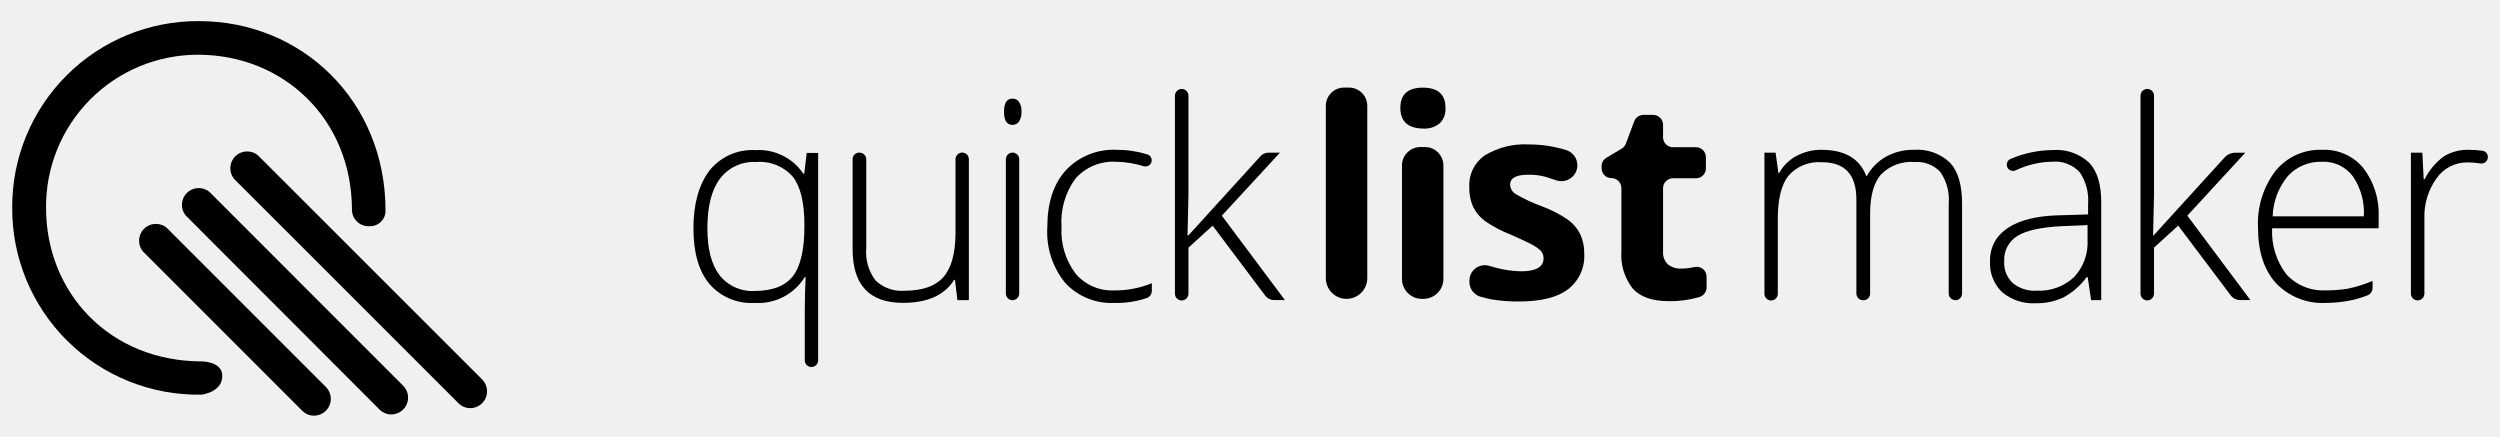
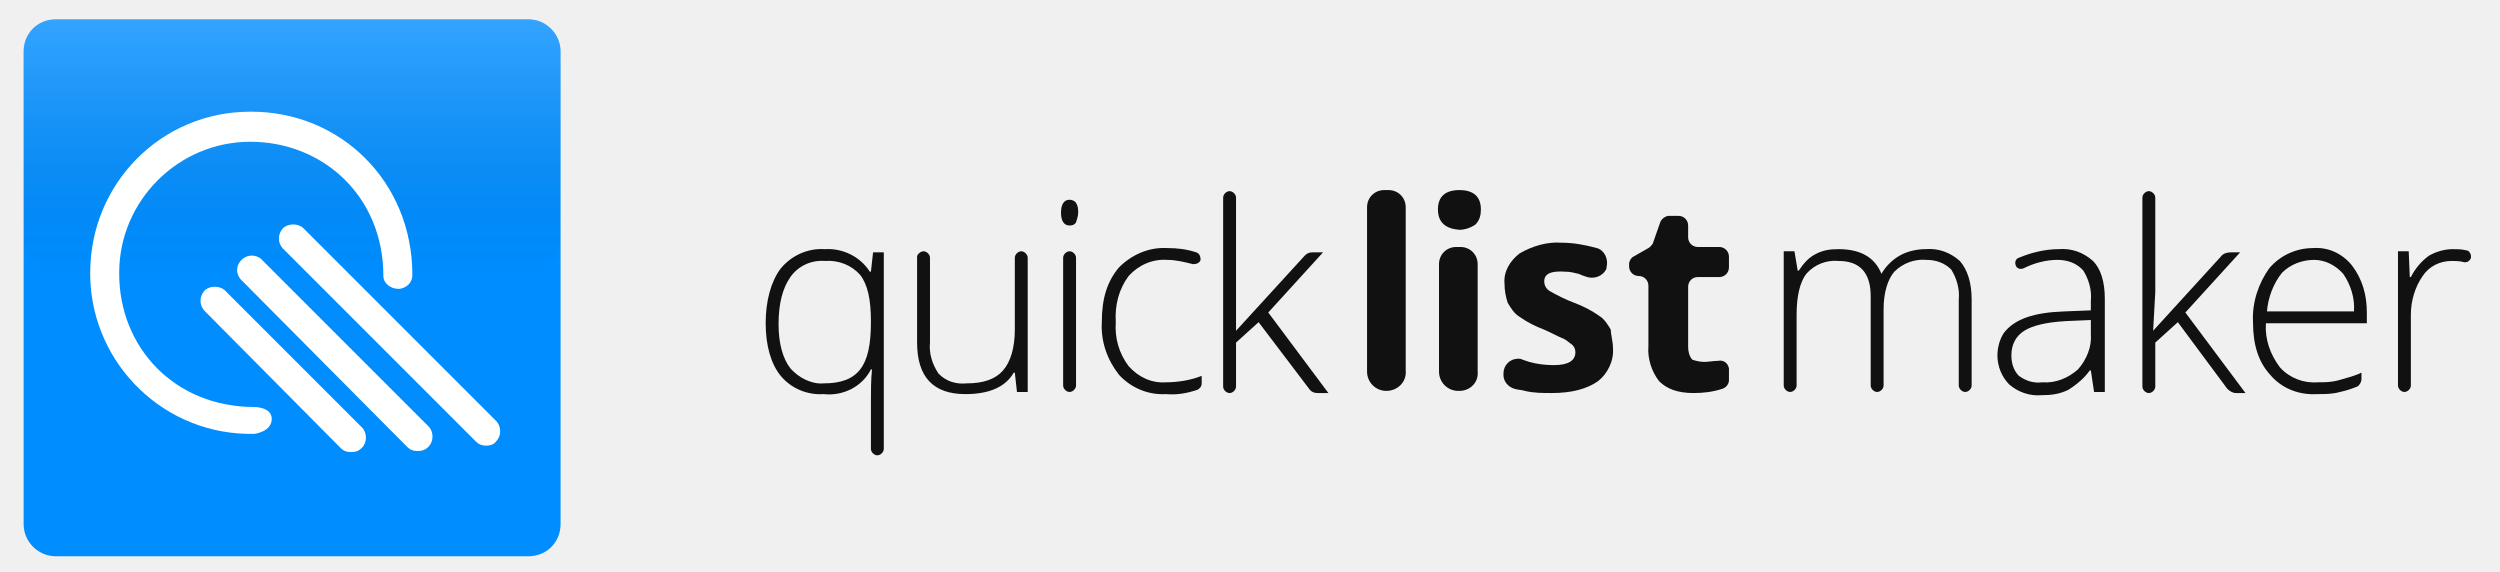
- <svg xmlns="http://www.w3.org/2000/svg" width="325.74" height="56.91" viewBox="0 0 325.74 56.91">
-   <path d="M254.78,39.11a.87.87,0,0,1-.87-.87V26.5a6.28,6.28,0,0,0-1.1-4.1,4.17,4.17,0,0,0-3.36-1.29,5.49,5.49,0,0,0-4.37,1.63q-1.41,1.63-1.41,5.11v10.4a.87.87,0,0,1-.87.87h-.05a.87.87,0,0,1-.87-.87V26q0-4.86-4.46-4.86a5.25,5.25,0,0,0-4.4,1.76q-1.38,1.76-1.38,5.63v9.75a.87.87,0,0,1-.87.87h0a.87.87,0,0,1-.87-.87V19.89h1.45l.37,2.64h.11a5.51,5.51,0,0,1,2.26-2.22,6.75,6.75,0,0,1,3.24-.79q4.54,0,5.84,3.41h.07a6.54,6.54,0,0,1,2.52-2.53,7.26,7.26,0,0,1,3.6-.88,6.17,6.17,0,0,1,4.72,1.68q1.57,1.68,1.57,5.34V38.25a.87.87,0,0,1-.87.87Z" />
-   <path d="M272.46,39.11l-.44-3h-.14a9.13,9.13,0,0,1-3,2.63,8,8,0,0,1-3.62.77,6.26,6.26,0,0,1-4.4-1.45,5.19,5.19,0,0,1-1.57-4,5,5,0,0,1,.94-3.08q2.17-2.81,8.18-2.93l3.66-.11V26.61A6.54,6.54,0,0,0,271,22.47a4.32,4.32,0,0,0-3.59-1.4,11.53,11.53,0,0,0-4.77,1.12.82.82,0,0,1-1.1-.41h0a.82.82,0,0,1,.42-1.07,14.3,14.3,0,0,1,5.52-1.16,6.24,6.24,0,0,1,4.73,1.65q1.57,1.64,1.57,5.13V39.11Zm-7.08-1.24a6.6,6.6,0,0,0,4.86-1.76A6.57,6.57,0,0,0,272,31.23V29.33l-3.36.14q-4.05.2-5.78,1.27a3.64,3.64,0,0,0-1.72,3.33,3.58,3.58,0,0,0,1.1,2.8A4.49,4.49,0,0,0,265.38,37.88Z" />
-   <path d="M280.6,30.68l9.27-10.18a1.85,1.85,0,0,1,1.37-.6h1.31L285,28.1l8.22,11h-1.33a1.55,1.55,0,0,1-1.24-.62l-6.84-9.09-3.15,2.87v6a.88.88,0,0,1-.88.88h0a.88.88,0,0,1-.88-.88V12.47a.88.88,0,0,1,.88-.88h0a.88.88,0,0,1,.88.88V25.39l-.12,5.29Z" />
-   <path d="M303.09,39.47a8.38,8.38,0,0,1-6.54-2.58q-2.34-2.58-2.34-7.23a11.28,11.28,0,0,1,2.26-7.37,7.47,7.47,0,0,1,6.1-2.77,6.59,6.59,0,0,1,5.36,2.37,9.79,9.79,0,0,1,2,6.44v1.41H296.05a9.09,9.09,0,0,0,1.85,6,6.51,6.51,0,0,0,5.19,2.09,16.12,16.12,0,0,0,2.89-.23,17.54,17.54,0,0,0,3.16-1v.88a1.05,1.05,0,0,1-.66,1,13.06,13.06,0,0,1-2.35.69A16.72,16.72,0,0,1,303.09,39.47Zm-.51-18.39a5.76,5.76,0,0,0-4.46,1.83,8.63,8.63,0,0,0-2,5.28H308A8.39,8.39,0,0,0,306.59,23,4.78,4.78,0,0,0,302.58,21.07Z" />
-   <path d="M321.69,19.52a14,14,0,0,1,1.76.12.82.82,0,0,1,.69,1v0a.84.84,0,0,1-1,.65,10.49,10.49,0,0,0-1.68-.13,4.84,4.84,0,0,0-4,2.09,8.5,8.5,0,0,0-1.57,5.27v9.74a.88.88,0,0,1-.88.88h0a.88.88,0,0,1-.88-.88V19.89h1.49l.18,3.47h.12a8.14,8.14,0,0,1,2.53-3A5.92,5.92,0,0,1,321.69,19.52Z" />
-   <path d="M98.31,39.47A7.21,7.21,0,0,1,92.44,37q-2.09-2.51-2.09-7.25t2.09-7.53a7.15,7.15,0,0,1,6-2.66,7,7,0,0,1,6.24,3.08h.11l.32-2.71h1.49V46.95a.87.87,0,0,1-.87.87h0a.87.87,0,0,1-.87-.87V40.49q0-2.16.11-4.39h-.11A7.13,7.13,0,0,1,98.31,39.47Zm0-1.56q3.5,0,5-1.93t1.5-6.47V29.3q0-4.33-1.5-6.26a5.7,5.7,0,0,0-4.79-1.93,5.51,5.51,0,0,0-4.73,2.19q-1.62,2.19-1.62,6.44,0,4.05,1.58,6.11A5.42,5.42,0,0,0,98.35,37.91Z" />
-   <path d="M112,19.89a.87.87,0,0,1,.87.87V32.34a6.08,6.08,0,0,0,1.22,4.22,4.93,4.93,0,0,0,3.79,1.32q3.43,0,5-1.73t1.62-5.64V20.75a.87.87,0,0,1,.87-.87h0a.87.87,0,0,1,.87.87V39.11h-1.49l-.32-2.65h-.11q-1.87,3-6.67,3-6.56,0-6.56-7V20.75a.87.87,0,0,1,.87-.87Z" />
-   <path d="M130.82,14.55q0-1.7,1.11-1.7a1,1,0,0,1,.86.44,2.18,2.18,0,0,1,.31,1.26,2.23,2.23,0,0,1-.31,1.26,1,1,0,0,1-.86.46Q130.81,16.26,130.82,14.55Zm1.12,24.57h0a.88.88,0,0,1-.88-.88V20.75a.87.87,0,0,1,.87-.87h0a.87.87,0,0,1,.87.87V38.24A.88.88,0,0,1,131.94,39.11Z" />
-   <path d="M145.26,39.47a8.23,8.23,0,0,1-6.46-2.6,10.47,10.47,0,0,1-2.34-7.25q0-4.78,2.42-7.44a8.52,8.52,0,0,1,6.63-2.66,13.39,13.39,0,0,1,4,.6.82.82,0,0,1,.52,1h0a.83.83,0,0,1-1,.54,12.84,12.84,0,0,0-3.54-.58,6.58,6.58,0,0,0-5.36,2.18,9.57,9.57,0,0,0-1.82,6.29,9.28,9.28,0,0,0,1.82,6.09,6.24,6.24,0,0,0,5.09,2.2,12.51,12.51,0,0,0,4.86-.94v1a1,1,0,0,1-.6.91A12.05,12.05,0,0,1,145.26,39.47Z" />
-   <path d="M154.84,30.68l9.39-10.32a1.42,1.42,0,0,1,1.05-.47h1.49l-7.57,8.21,8.22,11H166a1.41,1.41,0,0,1-1.13-.56L158,29.4l-3.15,2.87v6a.88.88,0,0,1-.88.88h0a.88.88,0,0,1-.88-.88V12.47a.88.88,0,0,1,.88-.88h0a.88.88,0,0,1,.88.88V25.39l-.12,5.29Z" />
-   <path d="M175.45,38.94h0a2.7,2.7,0,0,1-2.7-2.7V13.79a2.38,2.38,0,0,1,2.38-2.38h.64a2.38,2.38,0,0,1,2.38,2.38V36.24A2.7,2.7,0,0,1,175.45,38.94Z" />
-   <path d="M182.46,14.05q0-2.63,2.94-2.63t2.94,2.63a2.57,2.57,0,0,1-.73,2,3.09,3.09,0,0,1-2.2.7Q182.46,16.7,182.46,14.05Zm3,24.89h-.19a2.6,2.6,0,0,1-2.6-2.6V21.56a2.4,2.4,0,0,1,2.4-2.4h.6a2.4,2.4,0,0,1,2.4,2.4V36.34A2.6,2.6,0,0,1,185.48,38.94Z" />
-   <path d="M206.42,33.06a5.44,5.44,0,0,1-2.11,4.63q-2.11,1.59-6.32,1.59A19.86,19.86,0,0,1,194.3,39q-.74-.14-1.43-.35a2,2,0,0,1-1.41-1.92v-.18A2,2,0,0,1,194,34.63l.86.24a13.71,13.71,0,0,0,3.32.48q2.94,0,2.94-1.7a1.42,1.42,0,0,0-.39-1,5.64,5.64,0,0,0-1.34-.9q-1-.5-2.55-1.18a16,16,0,0,1-3.35-1.77,5,5,0,0,1-1.56-1.87,6.17,6.17,0,0,1-.49-2.59,4.7,4.7,0,0,1,2-4.08,10,10,0,0,1,5.79-1.44,16.14,16.14,0,0,1,4.88.75,2.07,2.07,0,0,1,1.25,2.77l0,0a2.09,2.09,0,0,1-2.64,1.14q-.63-.22-1.21-.4a7.6,7.6,0,0,0-1.75-.3q-3-.17-3,1.27a1.52,1.52,0,0,0,.77,1.26,20.94,20.94,0,0,0,3.37,1.57,15.67,15.67,0,0,1,3.4,1.75,5.19,5.19,0,0,1,1.59,1.87A5.75,5.75,0,0,1,206.42,33.06Z" />
-   <path d="M219,35a9.22,9.22,0,0,0,1.87-.22A1.28,1.28,0,0,1,222.36,36v1.45a1.3,1.3,0,0,1-.91,1.24,13.29,13.29,0,0,1-4,.55q-3.24,0-4.71-1.64a7.12,7.12,0,0,1-1.48-4.91V24.5a1.29,1.29,0,0,0-1.29-1.29h0a1.29,1.29,0,0,1-1.29-1.29v-.26a1.29,1.29,0,0,1,.62-1.1l2-1.19a1.29,1.29,0,0,0,.54-.65l1.09-2.91a1.29,1.29,0,0,1,1.21-.84h1.26a1.29,1.29,0,0,1,1.29,1.29v1.63a1.29,1.29,0,0,0,1.29,1.29h3a1.29,1.29,0,0,1,1.29,1.29v1.47a1.29,1.29,0,0,1-1.29,1.29h-3a1.29,1.29,0,0,0-1.29,1.29v8.24a2.1,2.1,0,0,0,.65,1.7A2.55,2.55,0,0,0,219,35Z" />
-   <path d="M40.93,54.16a2.18,2.18,0,0,1-1.55-.64L18.66,32.8a2.19,2.19,0,0,1,3.09-3.09L42.47,50.43a2.19,2.19,0,0,1-1.55,3.73Z" />
-   <path d="M61.29,53.18a2.18,2.18,0,0,1-1.55-.64L30.55,23.36a2.19,2.19,0,0,1,3.09-3.09L62.83,49.45a2.19,2.19,0,0,1-1.55,3.73Z" />
-   <path d="M51,54a2.18,2.18,0,0,1-1.55-.64L24.18,28.06A2.19,2.19,0,0,1,27.28,25l25.29,25.3A2.19,2.19,0,0,1,51,54Z" />
-   <path d="M26.29,51.42A24.23,24.23,0,0,1,1.59,27,24.18,24.18,0,0,1,25.91,2.75c13.48,0,24.32,10.45,24.32,24.67a2,2,0,0,1-2.08,2.05,2.15,2.15,0,0,1-2.29-2.05c0-12-9-20.29-20.07-20.29A19.78,19.78,0,0,0,6,27.09c0,11.07,8.29,20,20.32,20,0,0,2.46,0,2.63,1.69C29.16,51.06,26.29,51.42,26.29,51.42Z" />
+ <svg xmlns="http://www.w3.org/2000/svg" version="1.1" id="Ebene_1" x="0px" y="0px" viewBox="0 0 232.8 53.2" enable-background="new 0 0 232.8 53.2" xml:space="preserve">
+   <g>
+     <path fill="#111111" d="M183,36.5c-0.3,0-0.6-0.3-0.6-0.6v-8c0.1-1-0.2-2-0.7-2.8c-0.6-0.6-1.4-0.9-2.3-0.9c-1.1-0.1-2.2,0.3-3,1.1   c-0.6,0.7-1,1.9-1,3.5v7.1c0,0.3-0.3,0.6-0.6,0.6l0,0c-0.3,0-0.6-0.3-0.6-0.6v-8.3c0-2.2-1-3.3-3-3.3c-1.1-0.1-2.2,0.3-3,1.2   c-0.6,0.8-0.9,2.1-0.9,3.8v6.6c0,0.3-0.3,0.6-0.6,0.6l0,0c-0.3,0-0.6-0.3-0.6-0.6V23.4h1l0.3,1.8h0.1c0.4-0.6,0.9-1.2,1.5-1.5   c0.7-0.4,1.4-0.5,2.2-0.5c2.1,0,3.4,0.8,4,2.3l0,0c0.4-0.7,1-1.3,1.7-1.7c0.7-0.4,1.6-0.6,2.4-0.6c1.2-0.1,2.3,0.3,3.2,1.1   c0.7,0.8,1.1,2,1.1,3.6v8C183.6,36.2,183.3,36.5,183,36.5L183,36.5z" />
+     <path fill="#111111" d="M195,36.5l-0.3-2h-0.1c-0.5,0.7-1.2,1.3-2,1.8c-0.8,0.4-1.6,0.5-2.5,0.5c-1.1,0.1-2.2-0.3-3-1   c-0.7-0.7-1.1-1.7-1.1-2.7c0-0.7,0.2-1.5,0.6-2.1c1-1.3,2.8-1.9,5.6-2l2.5-0.1V28c0.1-1-0.2-2-0.7-2.8c-0.6-0.7-1.5-1-2.4-1   c-1.1,0-2.2,0.3-3.2,0.8c-0.3,0.1-0.6,0-0.7-0.3l0,0l0,0c-0.1-0.3,0-0.6,0.3-0.7c1.2-0.5,2.5-0.8,3.7-0.8c1.2-0.1,2.3,0.3,3.2,1.1   c0.7,0.7,1.1,1.9,1.1,3.5v8.7H195z M190.2,35.6c1.2,0.1,2.4-0.4,3.3-1.2c0.8-0.9,1.3-2.1,1.2-3.3v-1.3l-2.3,0.1   c-1.8,0.1-3.1,0.4-3.9,0.9c-0.8,0.5-1.2,1.3-1.2,2.3c0,0.7,0.2,1.4,0.7,1.9C188.7,35.5,189.4,35.7,190.2,35.6L190.2,35.6z" />
+     <path fill="#111111" d="M200.5,30.8l6.3-6.9c0.2-0.3,0.6-0.4,0.9-0.4h0.9l-5.1,5.6l5.6,7.5h-0.9c-0.3,0-0.6-0.2-0.8-0.4l-4.6-6.2   l-2.1,1.9V36c0,0.3-0.3,0.6-0.6,0.6l0,0l0,0c-0.3,0-0.6-0.3-0.6-0.6l0,0V18.4c0-0.3,0.3-0.6,0.6-0.6l0,0l0,0c0.3,0,0.6,0.3,0.6,0.6   l0,0v8.8L200.5,30.8L200.5,30.8z" />
+     <path fill="#111111" d="M215.8,36.7c-1.7,0.1-3.3-0.5-4.4-1.8c-1.1-1.2-1.6-2.8-1.6-4.9c-0.1-1.8,0.5-3.6,1.5-5   c1-1.2,2.5-1.9,4.1-1.9c1.4-0.1,2.7,0.5,3.6,1.6c1,1.3,1.4,2.8,1.4,4.4v1H211c-0.1,1.5,0.4,2.9,1.3,4.1c0.9,1,2.2,1.5,3.5,1.4   c0.7,0,1.3,0,2-0.2s1.5-0.4,2.1-0.7v0.6c0,0.3-0.2,0.6-0.4,0.7c-0.5,0.2-1.1,0.4-1.6,0.5C217.2,36.7,216.5,36.7,215.8,36.7z    M215.5,24.2c-1.1,0-2.2,0.4-3,1.2c-0.8,1-1.3,2.3-1.4,3.6h8.1c0.1-1.2-0.3-2.5-1-3.5C217.5,24.7,216.5,24.2,215.5,24.2L215.5,24.2   z" />
+     <path fill="#111111" d="M228.4,23.2c0.4,0,0.8,0,1.2,0.1c0.3,0,0.5,0.3,0.5,0.6c0,0,0,0,0,0.1l0,0c-0.1,0.3-0.4,0.5-0.7,0.4l0,0   c-0.4-0.1-0.8-0.1-1.1-0.1c-1.1,0-2.1,0.5-2.7,1.4c-0.7,1-1.1,2.3-1.1,3.6v6.6c0,0.3-0.3,0.6-0.6,0.6l0,0l0,0   c-0.3,0-0.6-0.3-0.6-0.6l0,0V23.4h1l0.1,2.4h0.1c0.4-0.8,1-1.5,1.7-2C226.9,23.4,227.7,23.2,228.4,23.2z" />
+     <path fill="#111111" d="M76.7,36.7c-1.5,0.1-3-0.5-4-1.7c-0.9-1.1-1.4-2.8-1.4-4.9s0.5-3.9,1.4-5.1c1-1.2,2.5-1.9,4.1-1.8   c1.7-0.1,3.3,0.7,4.2,2.1h0.1l0.2-1.8h1v18.3c0,0.3-0.3,0.6-0.6,0.6l0,0l0,0c-0.3,0-0.6-0.3-0.6-0.6l0,0v-4.4c0-1,0-2,0.1-3h-0.1   C80.3,36,78.5,36.9,76.7,36.7z M76.7,35.7c1.6,0,2.7-0.4,3.4-1.3s1-2.3,1-4.4v-0.1c0-2-0.3-3.4-1-4.3c-0.8-0.9-2-1.4-3.3-1.3   c-1.3-0.1-2.5,0.5-3.2,1.5s-1.1,2.4-1.1,4.4c0,1.8,0.4,3.2,1.1,4.1C74.4,35.2,75.6,35.8,76.7,35.7L76.7,35.7z" />
+     <path fill="#111111" d="M86,23.4c0.3,0,0.6,0.3,0.6,0.6l0,0v7.9c-0.1,1,0.2,2,0.8,2.9c0.7,0.7,1.6,1,2.6,0.9c1.6,0,2.7-0.4,3.4-1.2   c0.7-0.8,1.1-2.1,1.1-3.8V24c0-0.3,0.3-0.6,0.6-0.6l0,0l0,0c0.3,0,0.6,0.3,0.6,0.6l0,0v12.5h-1l-0.2-1.8h-0.1c-0.8,1.4-2.4,2-4.5,2   c-3,0-4.5-1.6-4.5-4.8v-8C85.4,23.7,85.7,23.4,86,23.4L86,23.4L86,23.4z" />
+     <path fill="#111111" d="M98.8,19.8c0-0.8,0.3-1.2,0.8-1.2c0.2,0,0.5,0.1,0.6,0.3c0.2,0.3,0.2,0.6,0.2,0.9s-0.1,0.6-0.2,0.9   c-0.1,0.2-0.3,0.3-0.6,0.3C99.1,21,98.8,20.6,98.8,19.8z M99.6,36.5L99.6,36.5c-0.3,0-0.6-0.3-0.6-0.6l0,0V24   c0-0.3,0.3-0.6,0.6-0.6l0,0c0.3,0,0.6,0.3,0.6,0.6v11.9C100.2,36.2,99.9,36.5,99.6,36.5L99.6,36.5z" />
+     <path fill="#111111" d="M108.6,36.7c-1.7,0.1-3.3-0.6-4.4-1.8c-1.1-1.4-1.7-3.1-1.6-4.9c0-2.2,0.5-3.8,1.6-5.1   c1.2-1.2,2.8-1.9,4.5-1.8c0.9,0,1.8,0.1,2.7,0.4c0.3,0.1,0.4,0.4,0.4,0.7l0,0c-0.1,0.3-0.4,0.4-0.7,0.4c-0.8-0.2-1.6-0.4-2.4-0.4   c-1.4-0.1-2.7,0.5-3.6,1.5c-0.9,1.2-1.3,2.7-1.2,4.3c-0.1,1.5,0.3,2.9,1.2,4.1c0.9,1,2.1,1.6,3.5,1.5c1.1,0,2.3-0.2,3.3-0.6v0.7   c0,0.3-0.2,0.5-0.4,0.6C110.6,36.6,109.6,36.8,108.6,36.7z" />
+     <path fill="#111111" d="M115.1,30.8l6.4-7c0.2-0.2,0.4-0.3,0.7-0.3h1l-5.1,5.6l5.6,7.5h-1c-0.3,0-0.6-0.1-0.8-0.4l-4.7-6.2   l-2.1,1.9V36c0,0.3-0.3,0.6-0.6,0.6l0,0l0,0c-0.3,0-0.6-0.3-0.6-0.6l0,0V18.4c0-0.3,0.3-0.6,0.6-0.6l0,0l0,0c0.3,0,0.6,0.3,0.6,0.6   l0,0v8.8V30.8L115.1,30.8z" />
+     <path fill="#111111" d="M129.1,36.4L129.1,36.4c-1,0-1.8-0.8-1.8-1.8V19.3c0-0.9,0.7-1.6,1.6-1.6l0,0h0.4c0.9,0,1.6,0.7,1.6,1.6   l0,0v15.2C131,35.6,130.1,36.4,129.1,36.4L129.1,36.4z" />
+     <path fill="#111111" d="M133.9,19.5c0-1.2,0.7-1.8,2-1.8s2,0.6,2,1.8c0,0.5-0.1,1-0.5,1.4c-0.4,0.3-1,0.5-1.5,0.5   C134.6,21.3,133.9,20.7,133.9,19.5z M135.9,36.4h-0.1c-1,0-1.8-0.8-1.8-1.8l0,0v-10c0-0.9,0.7-1.6,1.6-1.6h0.4   c0.9,0,1.6,0.7,1.6,1.6v10C137.7,35.6,136.9,36.4,135.9,36.4L135.9,36.4z" />
+     <path fill="#111111" d="M150.2,32.4c0.1,1.2-0.5,2.4-1.4,3.1c-1,0.7-2.4,1.1-4.3,1.1c-0.8,0-1.7,0-2.5-0.2c-0.3-0.1-0.7-0.1-1-0.2   c-0.6-0.2-1-0.7-1-1.3v-0.1c0-0.8,0.6-1.4,1.4-1.4c0.1,0,0.2,0,0.4,0.1l0.6,0.2c0.7,0.2,1.5,0.3,2.3,0.3c1.3,0,2-0.4,2-1.2   c0-0.3-0.1-0.5-0.3-0.7c-0.3-0.2-0.6-0.5-0.9-0.6c-0.5-0.2-1-0.5-1.7-0.8c-0.8-0.3-1.6-0.7-2.3-1.2c-0.5-0.3-0.8-0.8-1.1-1.3   c-0.2-0.6-0.3-1.2-0.3-1.8c-0.1-1.1,0.5-2.1,1.4-2.8c1.2-0.7,2.6-1.1,3.9-1c1.1,0,2.2,0.2,3.3,0.5c0.7,0.2,1.1,1,0.9,1.8V25l0,0   c-0.3,0.7-1.1,1-1.8,0.8c-0.3-0.1-0.6-0.2-0.8-0.3c-0.4-0.1-0.8-0.2-1.2-0.2c-1.4-0.1-2,0.2-2,0.9c0,0.4,0.2,0.7,0.5,0.9   c0.7,0.4,1.5,0.8,2.3,1.1c0.8,0.3,1.6,0.7,2.3,1.2c0.5,0.3,0.8,0.8,1.1,1.3C150,31.2,150.2,31.8,150.2,32.4z" />
+     <path fill="#111111" d="M158.7,33.7c0.4,0,0.9-0.1,1.3-0.1c0.5-0.1,0.9,0.2,1,0.7v0.1v1c0,0.4-0.3,0.7-0.6,0.8   c-0.9,0.3-1.8,0.4-2.7,0.4c-1.5,0-2.5-0.4-3.2-1.1c-0.7-0.9-1.1-2.1-1-3.3v-5.6c0-0.5-0.4-0.9-0.9-0.9l0,0c-0.5,0-0.9-0.4-0.9-0.9   v-0.2c0-0.3,0.2-0.6,0.4-0.7l1.4-0.8c0.2-0.1,0.3-0.3,0.4-0.4l0.7-2c0.1-0.3,0.5-0.6,0.8-0.6h0.9c0.5,0,0.9,0.4,0.9,0.9v1.1   c0,0.5,0.4,0.9,0.9,0.9h2c0.5,0,0.9,0.4,0.9,0.9v1c0,0.5-0.4,0.9-0.9,0.9h-2c-0.5,0-0.9,0.4-0.9,0.9v5.6c0,0.4,0.1,0.9,0.4,1.2   C157.9,33.6,158.3,33.7,158.7,33.7z" />
+   </g>
+   <g>
+     <path fill="#008DFF" d="M49.2,51.8h-44c-1.6,0-3-1.3-3-3v-44c0-1.7,1.3-3,3-3h44c1.7,0,3,1.4,3,3v44C52.2,50.5,50.9,51.8,49.2,51.8   z" />
+     <linearGradient id="SVGID_1_" gradientUnits="userSpaceOnUse" x1="27.2" y1="54.2" x2="27.2" y2="30.6" gradientTransform="matrix(1 0 0 -1 0 56)">
+       <stop offset="0" style="stop-color:#FEFBFD;stop-opacity:0.2" />
+       <stop offset="9.055741e-02" style="stop-color:#F8F5F7;stop-opacity:0.182" />
+       <stop offset="0.217" style="stop-color:#E5E3E4;stop-opacity:0.157" />
+       <stop offset="0.365" style="stop-color:#C7C5C7;stop-opacity:0.127" />
+       <stop offset="0.53" style="stop-color:#9E9C9D;stop-opacity:9.405794e-02" />
+       <stop offset="0.707" style="stop-color:#686768;stop-opacity:5.853638e-02" />
+       <stop offset="0.893" style="stop-color:#282828;stop-opacity:2.136691e-02" />
+       <stop offset="1" style="stop-color:#000000;stop-opacity:0" />
+     </linearGradient>
+     <path fill="url(#SVGID_1_)" d="M49.2,25.4h-44c-1.6,0-3-1.4-3-3V4.8c0-1.7,1.3-3,3-3h44c1.7,0,3,1.4,3,3v17.6   C52.2,24,50.9,25.4,49.2,25.4z" />
+     <g>
+       <path fill="#FFFFFF" d="M32.7,42.1c-0.4,0-0.7-0.1-1-0.4L19,28.9c-0.5-0.6-0.4-1.4,0.1-1.9c0.5-0.4,1.3-0.4,1.8,0l12.8,12.8    c0.5,0.5,0.5,1.4,0,1.9C33.4,42,33.1,42.1,32.7,42.1L32.7,42.1z" />
+       <path fill="#FFFFFF" d="M45.3,41.5c-0.4,0-0.7-0.1-1-0.4l-18-18c-0.5-0.6-0.4-1.4,0.1-1.9c0.5-0.4,1.3-0.4,1.8,0l18,18    c0.5,0.5,0.5,1.4,0,1.9C46,41.4,45.6,41.5,45.3,41.5L45.3,41.5z" />
+       <path fill="#FFFFFF" d="M38.9,42c-0.4,0-0.7-0.1-1-0.4L22.4,26c-0.5-0.6-0.4-1.4,0.2-1.9c0.5-0.4,1.2-0.4,1.7,0l15.6,15.6    c0.5,0.5,0.5,1.4,0,1.9C39.6,41.9,39.3,42,38.9,42z" />
+       <path fill="#FFFFFF" d="M23.7,40.4C15.4,40.6,8.6,34,8.4,25.8c0-0.1,0-0.3,0-0.4c0-8.3,6.6-15,14.9-15h0.1c8.3,0,15,6.5,15,15.2    c0,0.7-0.5,1.2-1.2,1.3h-0.1c-0.7,0-1.4-0.5-1.4-1.2l0,0c0-7.4-5.6-12.5-12.4-12.5c-6.7,0-12.2,5.5-12.2,12.2v0.1    c0,6.8,5.1,12.4,12.6,12.4c0,0,1.5,0,1.6,1C25.4,40.2,23.7,40.4,23.7,40.4z" />
+     </g>
+   </g>
</svg>
